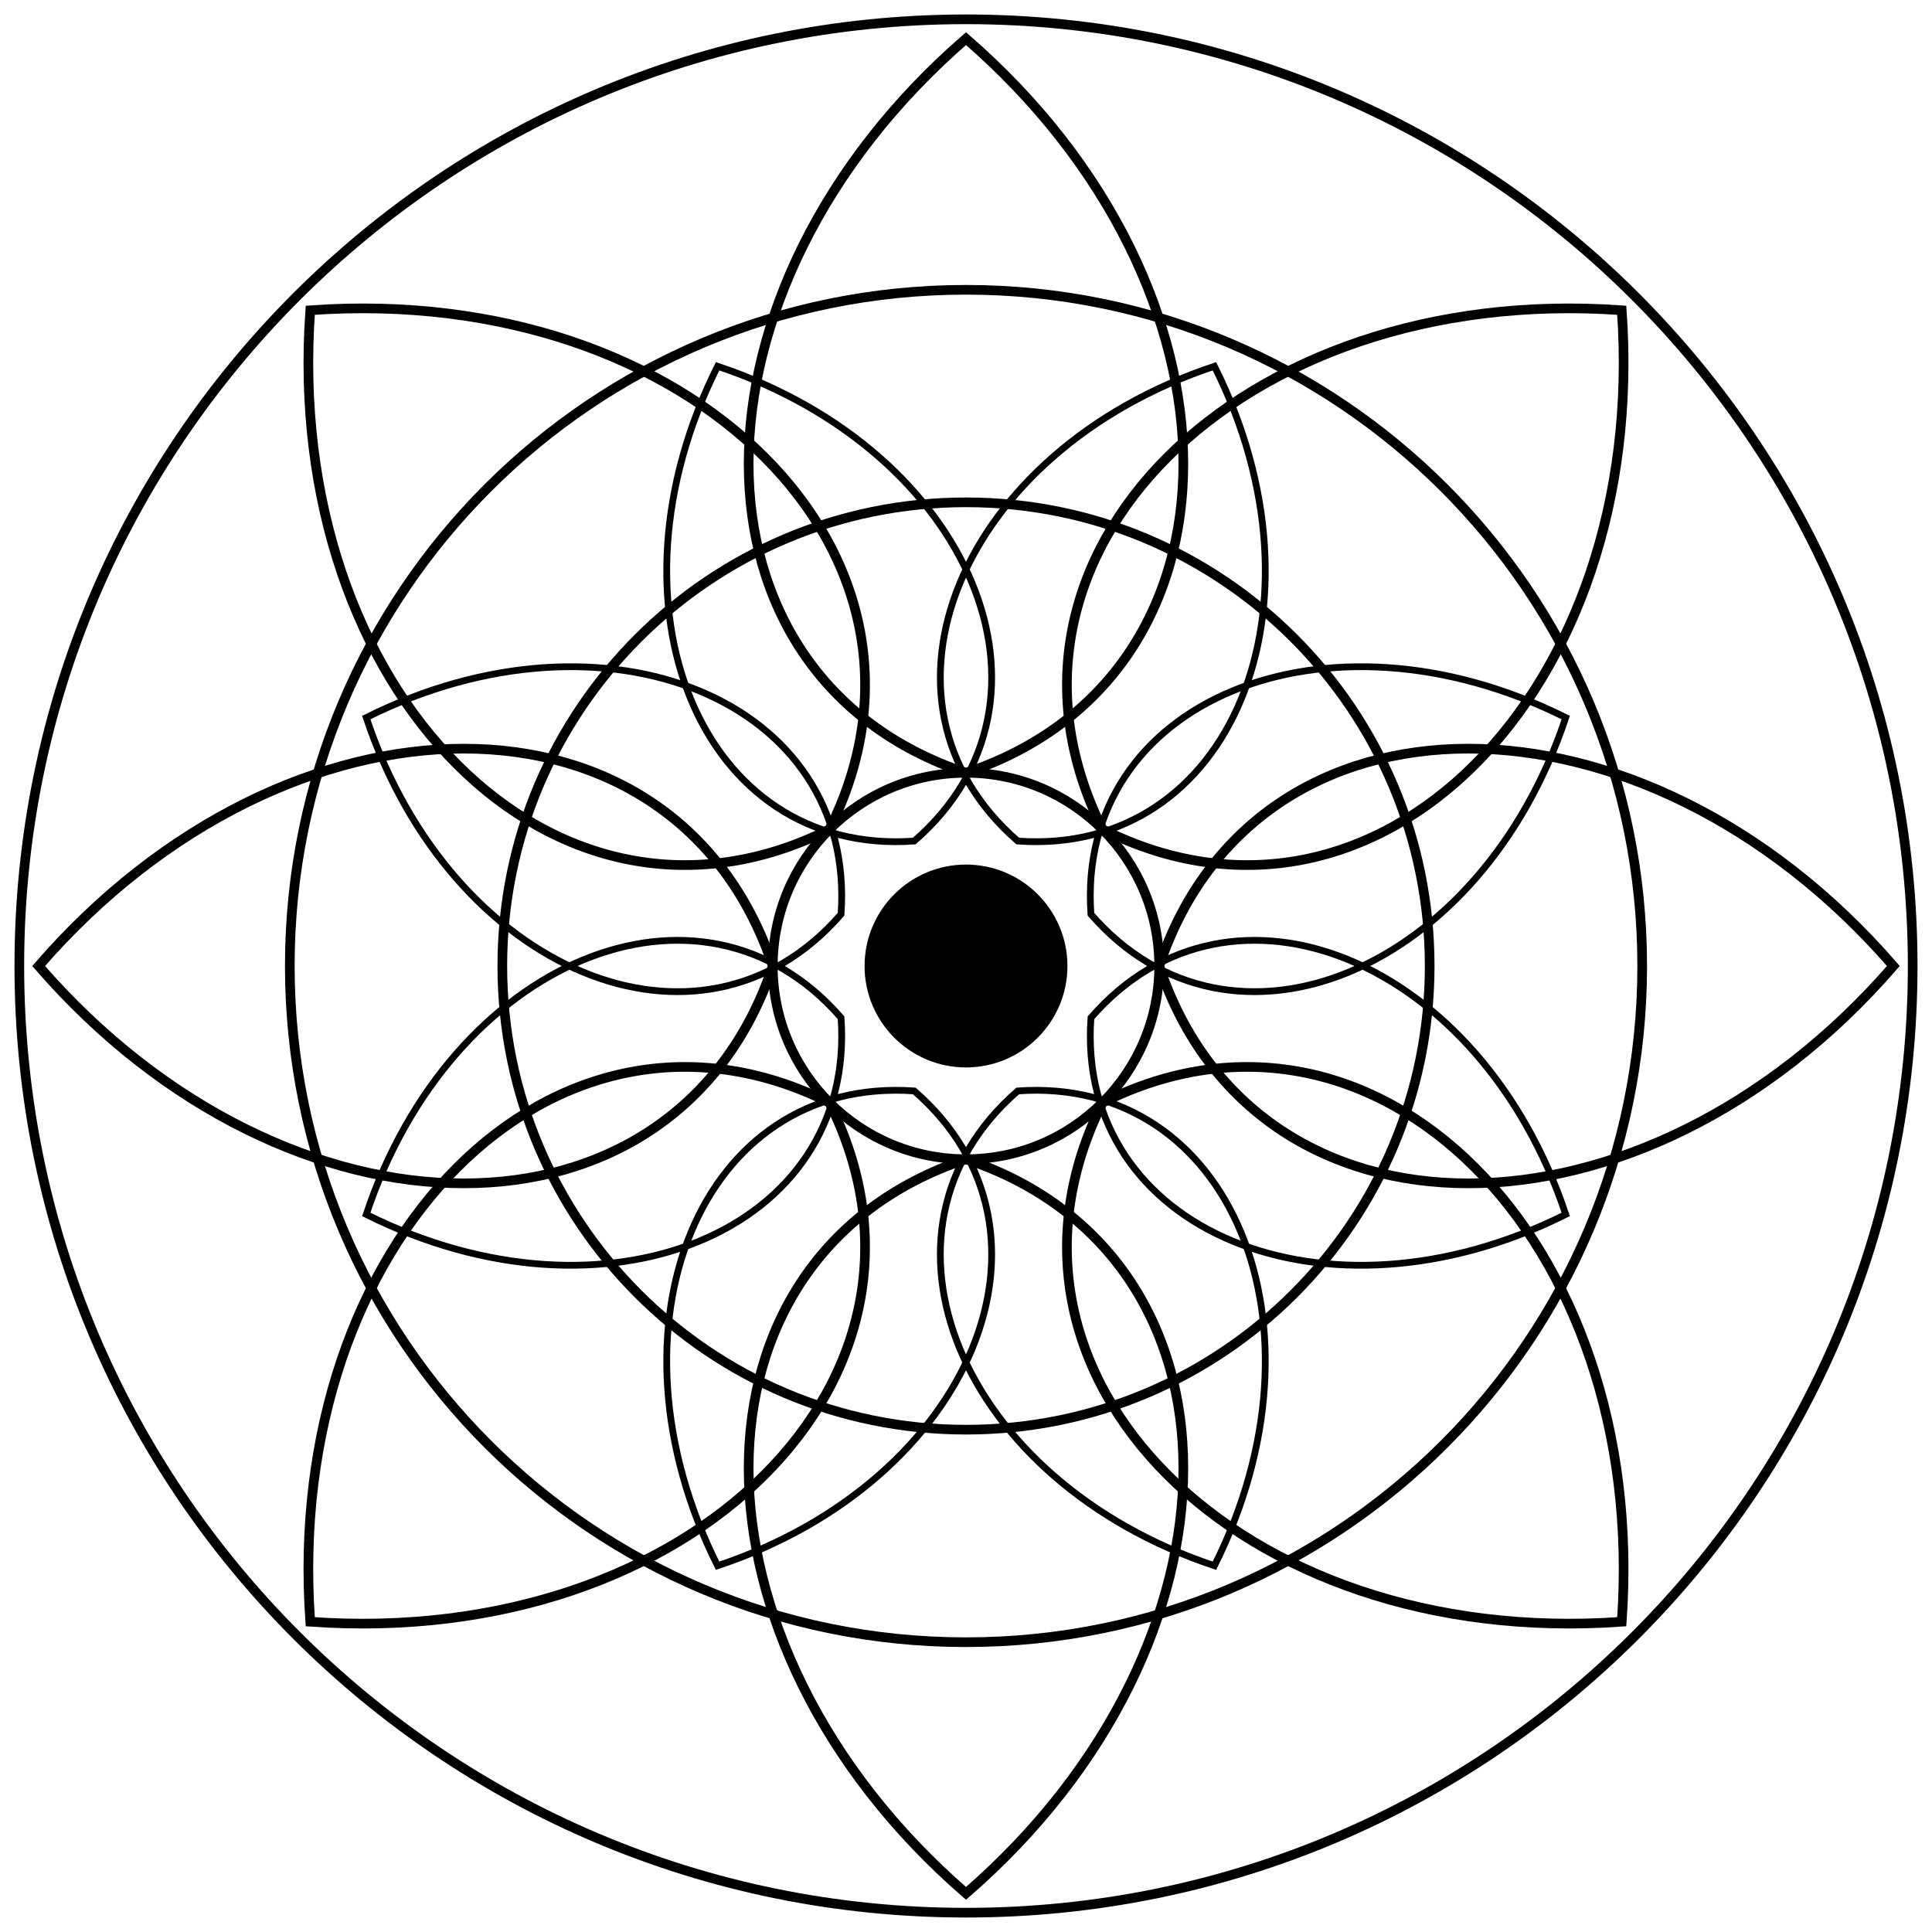
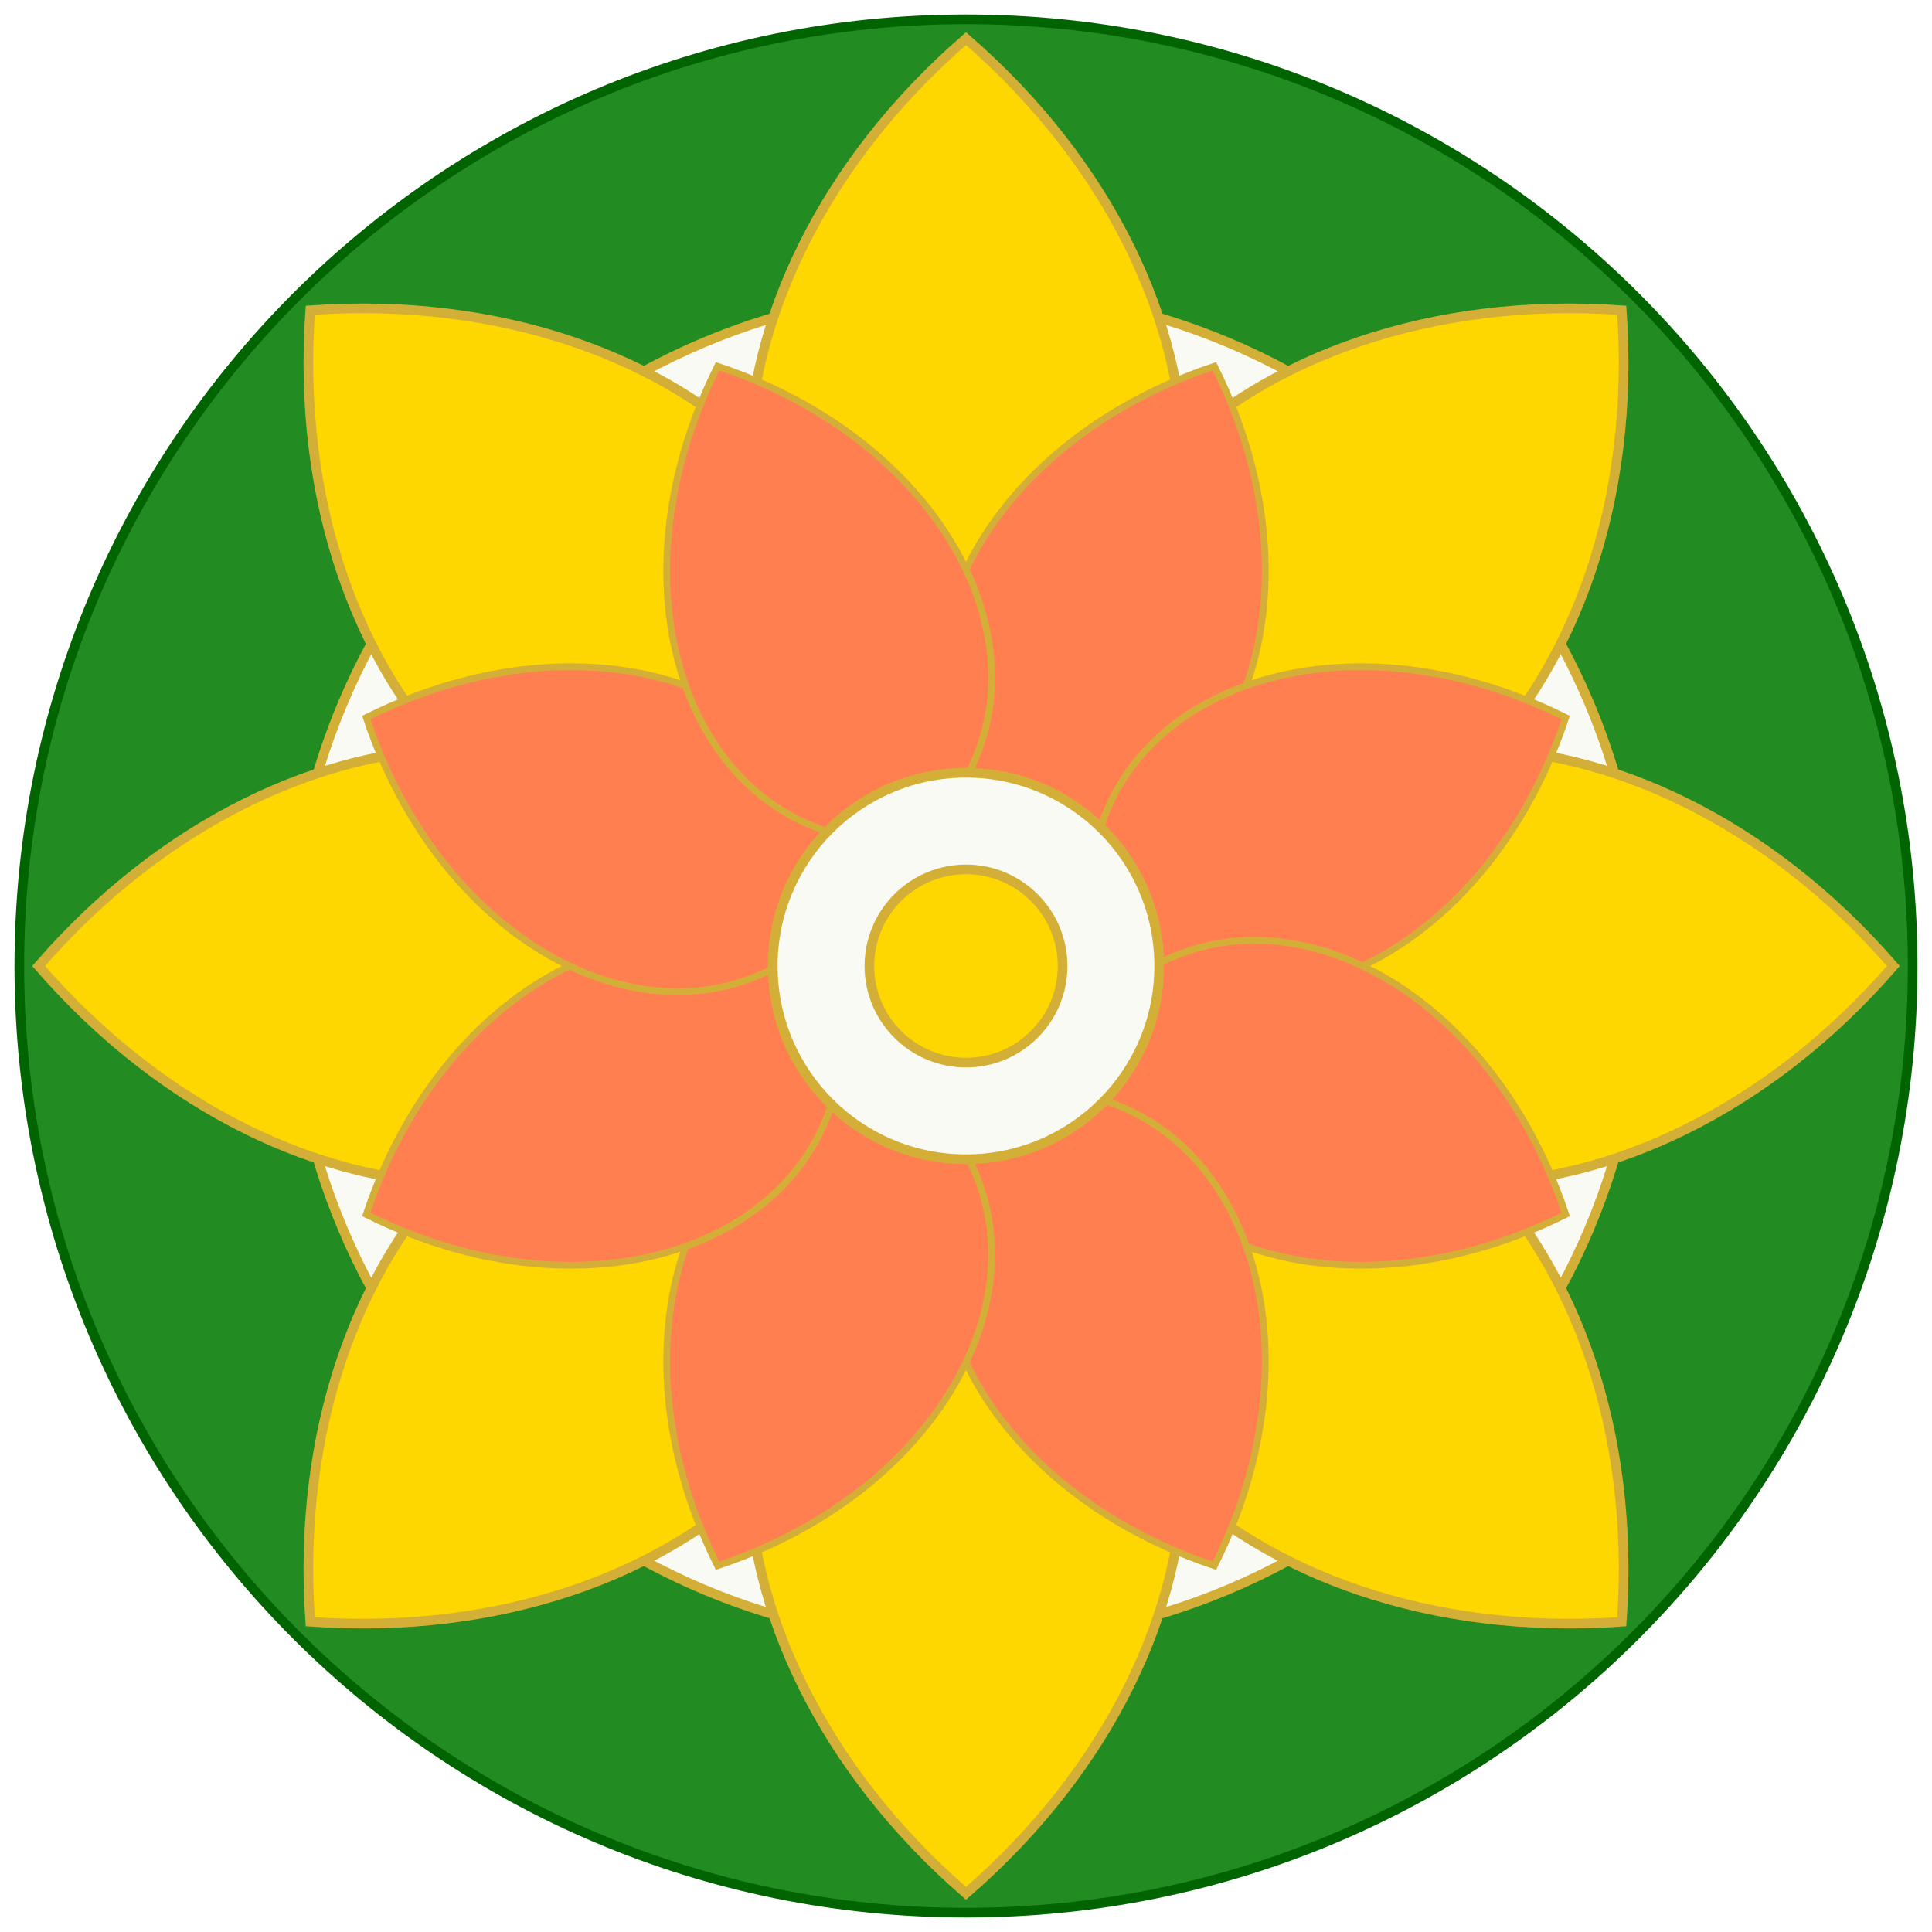
- <svg xmlns="http://www.w3.org/2000/svg" viewBox="0 0 100 100" fill="none" stroke="currentColor" stroke-width="0.5">
+ <svg xmlns="http://www.w3.org/2000/svg" viewBox="0 0 100 100" stroke-width="0.5">
  <g transform="translate(50,50)">
+     {/* Central circles (drawn first to be in the background) */}
+     <circle cx="0" cy="0" r="49" fill="#228B22" stroke="#006400" />
+     <circle cx="0" cy="0" r="35" fill="#FAFAF5" stroke="#D4AF37" />
+     <circle cx="0" cy="0" r="24" fill="#FF69B4" stroke="#D4AF37" />
+     
    {/* 8 large outer petals */}
-     <g>
+     <g fill="#FFD700" stroke="#D4AF37">
      <path d="M0,-48 C 15,-35 15,-15 0,-10 C -15,-15 -15,-35 0,-48 Z" transform="rotate(0)" />
      <path d="M0,-48 C 15,-35 15,-15 0,-10 C -15,-15 -15,-35 0,-48 Z" transform="rotate(45)" />
      <path d="M0,-48 C 15,-35 15,-15 0,-10 C -15,-15 -15,-35 0,-48 Z" transform="rotate(90)" />
      <path d="M0,-48 C 15,-35 15,-15 0,-10 C -15,-15 -15,-35 0,-48 Z" transform="rotate(135)" />
      <path d="M0,-48 C 15,-35 15,-15 0,-10 C -15,-15 -15,-35 0,-48 Z" transform="rotate(180)" />
      <path d="M0,-48 C 15,-35 15,-15 0,-10 C -15,-15 -15,-35 0,-48 Z" transform="rotate(225)" />
      <path d="M0,-48 C 15,-35 15,-15 0,-10 C -15,-15 -15,-35 0,-48 Z" transform="rotate(270)" />
      <path d="M0,-48 C 15,-35 15,-15 0,-10 C -15,-15 -15,-35 0,-48 Z" transform="rotate(315)" />
    </g>

    {/* 8 medium inner petals */}
-     <g transform="scale(0.7) rotate(22.5)">
+     <g transform="scale(0.7) rotate(22.5)" fill="#FF7F50" stroke="#D4AF37">
      <path d="M0,-48 C 15,-35 15,-15 0,-10 C -15,-15 -15,-35 0,-48 Z" transform="rotate(0)" />
      <path d="M0,-48 C 15,-35 15,-15 0,-10 C -15,-15 -15,-35 0,-48 Z" transform="rotate(45)" />
      <path d="M0,-48 C 15,-35 15,-15 0,-10 C -15,-15 -15,-35 0,-48 Z" transform="rotate(90)" />
      <path d="M0,-48 C 15,-35 15,-15 0,-10 C -15,-15 -15,-35 0,-48 Z" transform="rotate(135)" />
      <path d="M0,-48 C 15,-35 15,-15 0,-10 C -15,-15 -15,-35 0,-48 Z" transform="rotate(180)" />
      <path d="M0,-48 C 15,-35 15,-15 0,-10 C -15,-15 -15,-35 0,-48 Z" transform="rotate(225)" />
      <path d="M0,-48 C 15,-35 15,-15 0,-10 C -15,-15 -15,-35 0,-48 Z" transform="rotate(270)" />
      <path d="M0,-48 C 15,-35 15,-15 0,-10 C -15,-15 -15,-35 0,-48 Z" transform="rotate(315)" />
    </g>

-     {/* Central circles */}
-     <circle cx="0" cy="0" r="49" />
-     <circle cx="0" cy="0" r="35" />
-     <circle cx="0" cy="0" r="24" />
-     <circle cx="0" cy="0" r="10" />
-     <circle cx="0" cy="0" r="5" fill="currentColor" />
+     {/* Innermost circles (drawn last to be on top) */}
+     <circle cx="0" cy="0" r="10" fill="#FAFAF5" stroke="#D4AF37" />
+     <circle cx="0" cy="0" r="5" fill="#FFD700" stroke="#D4AF37" />
  </g>
</svg>
